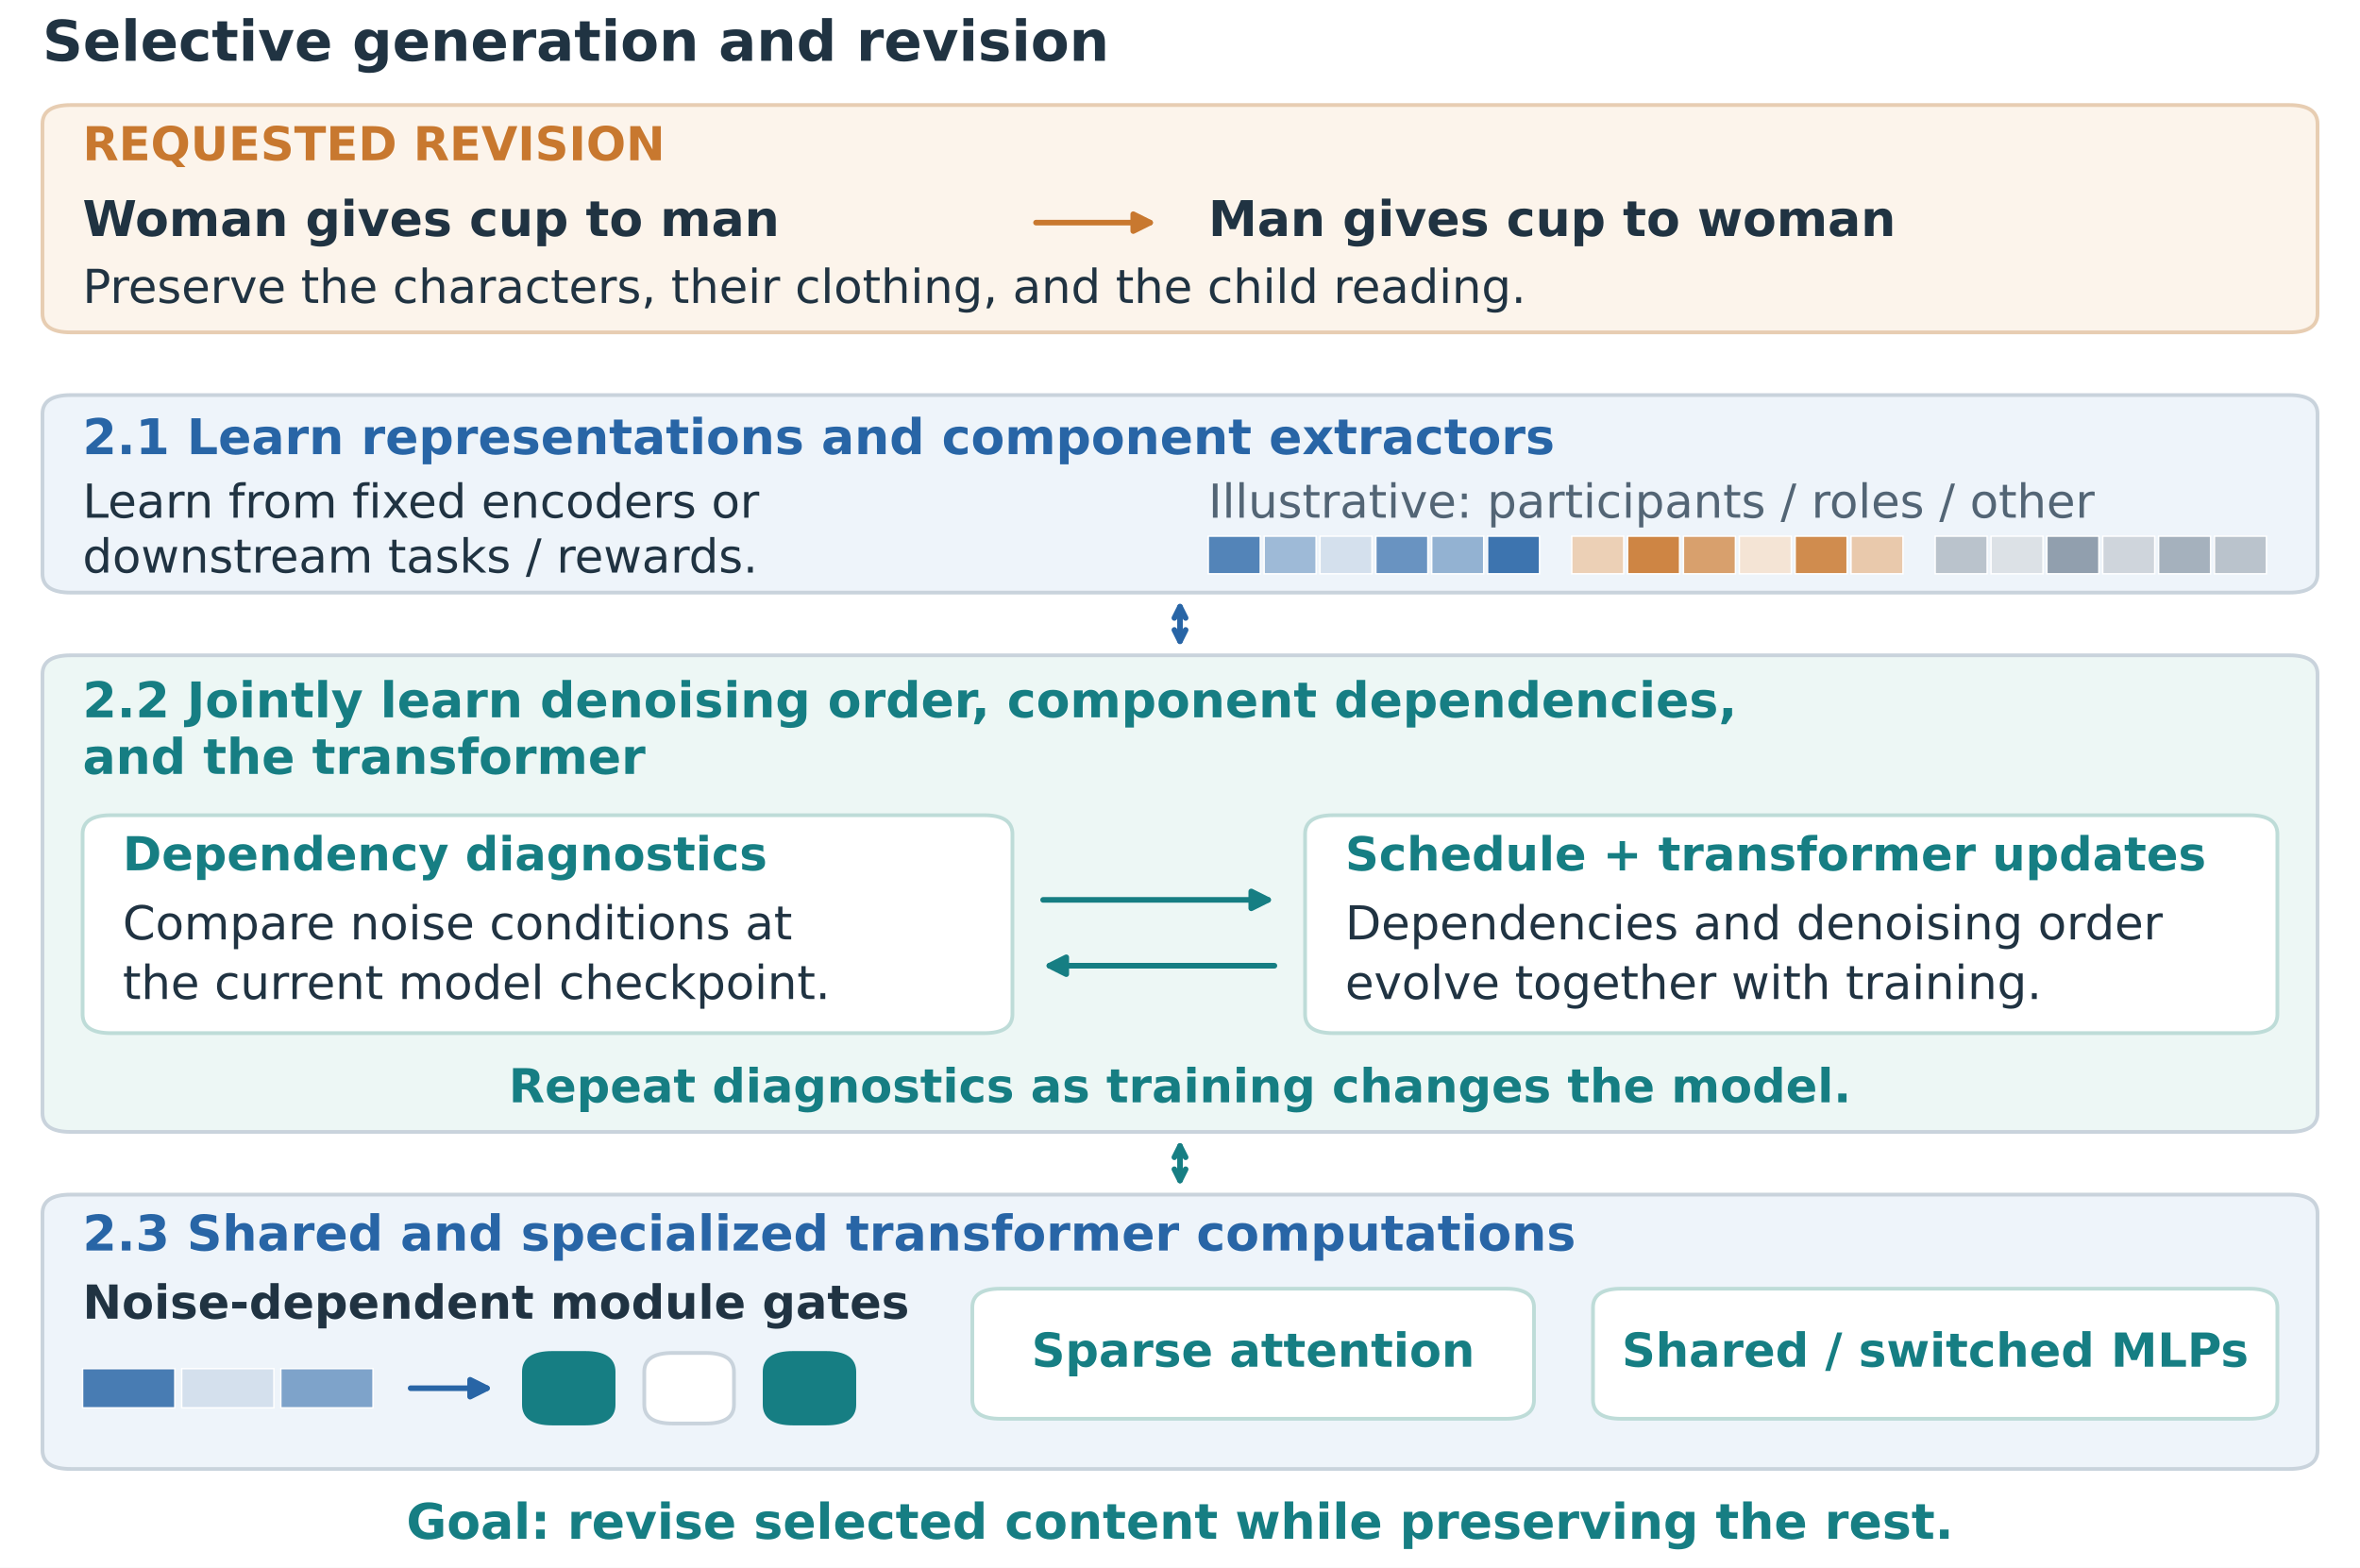
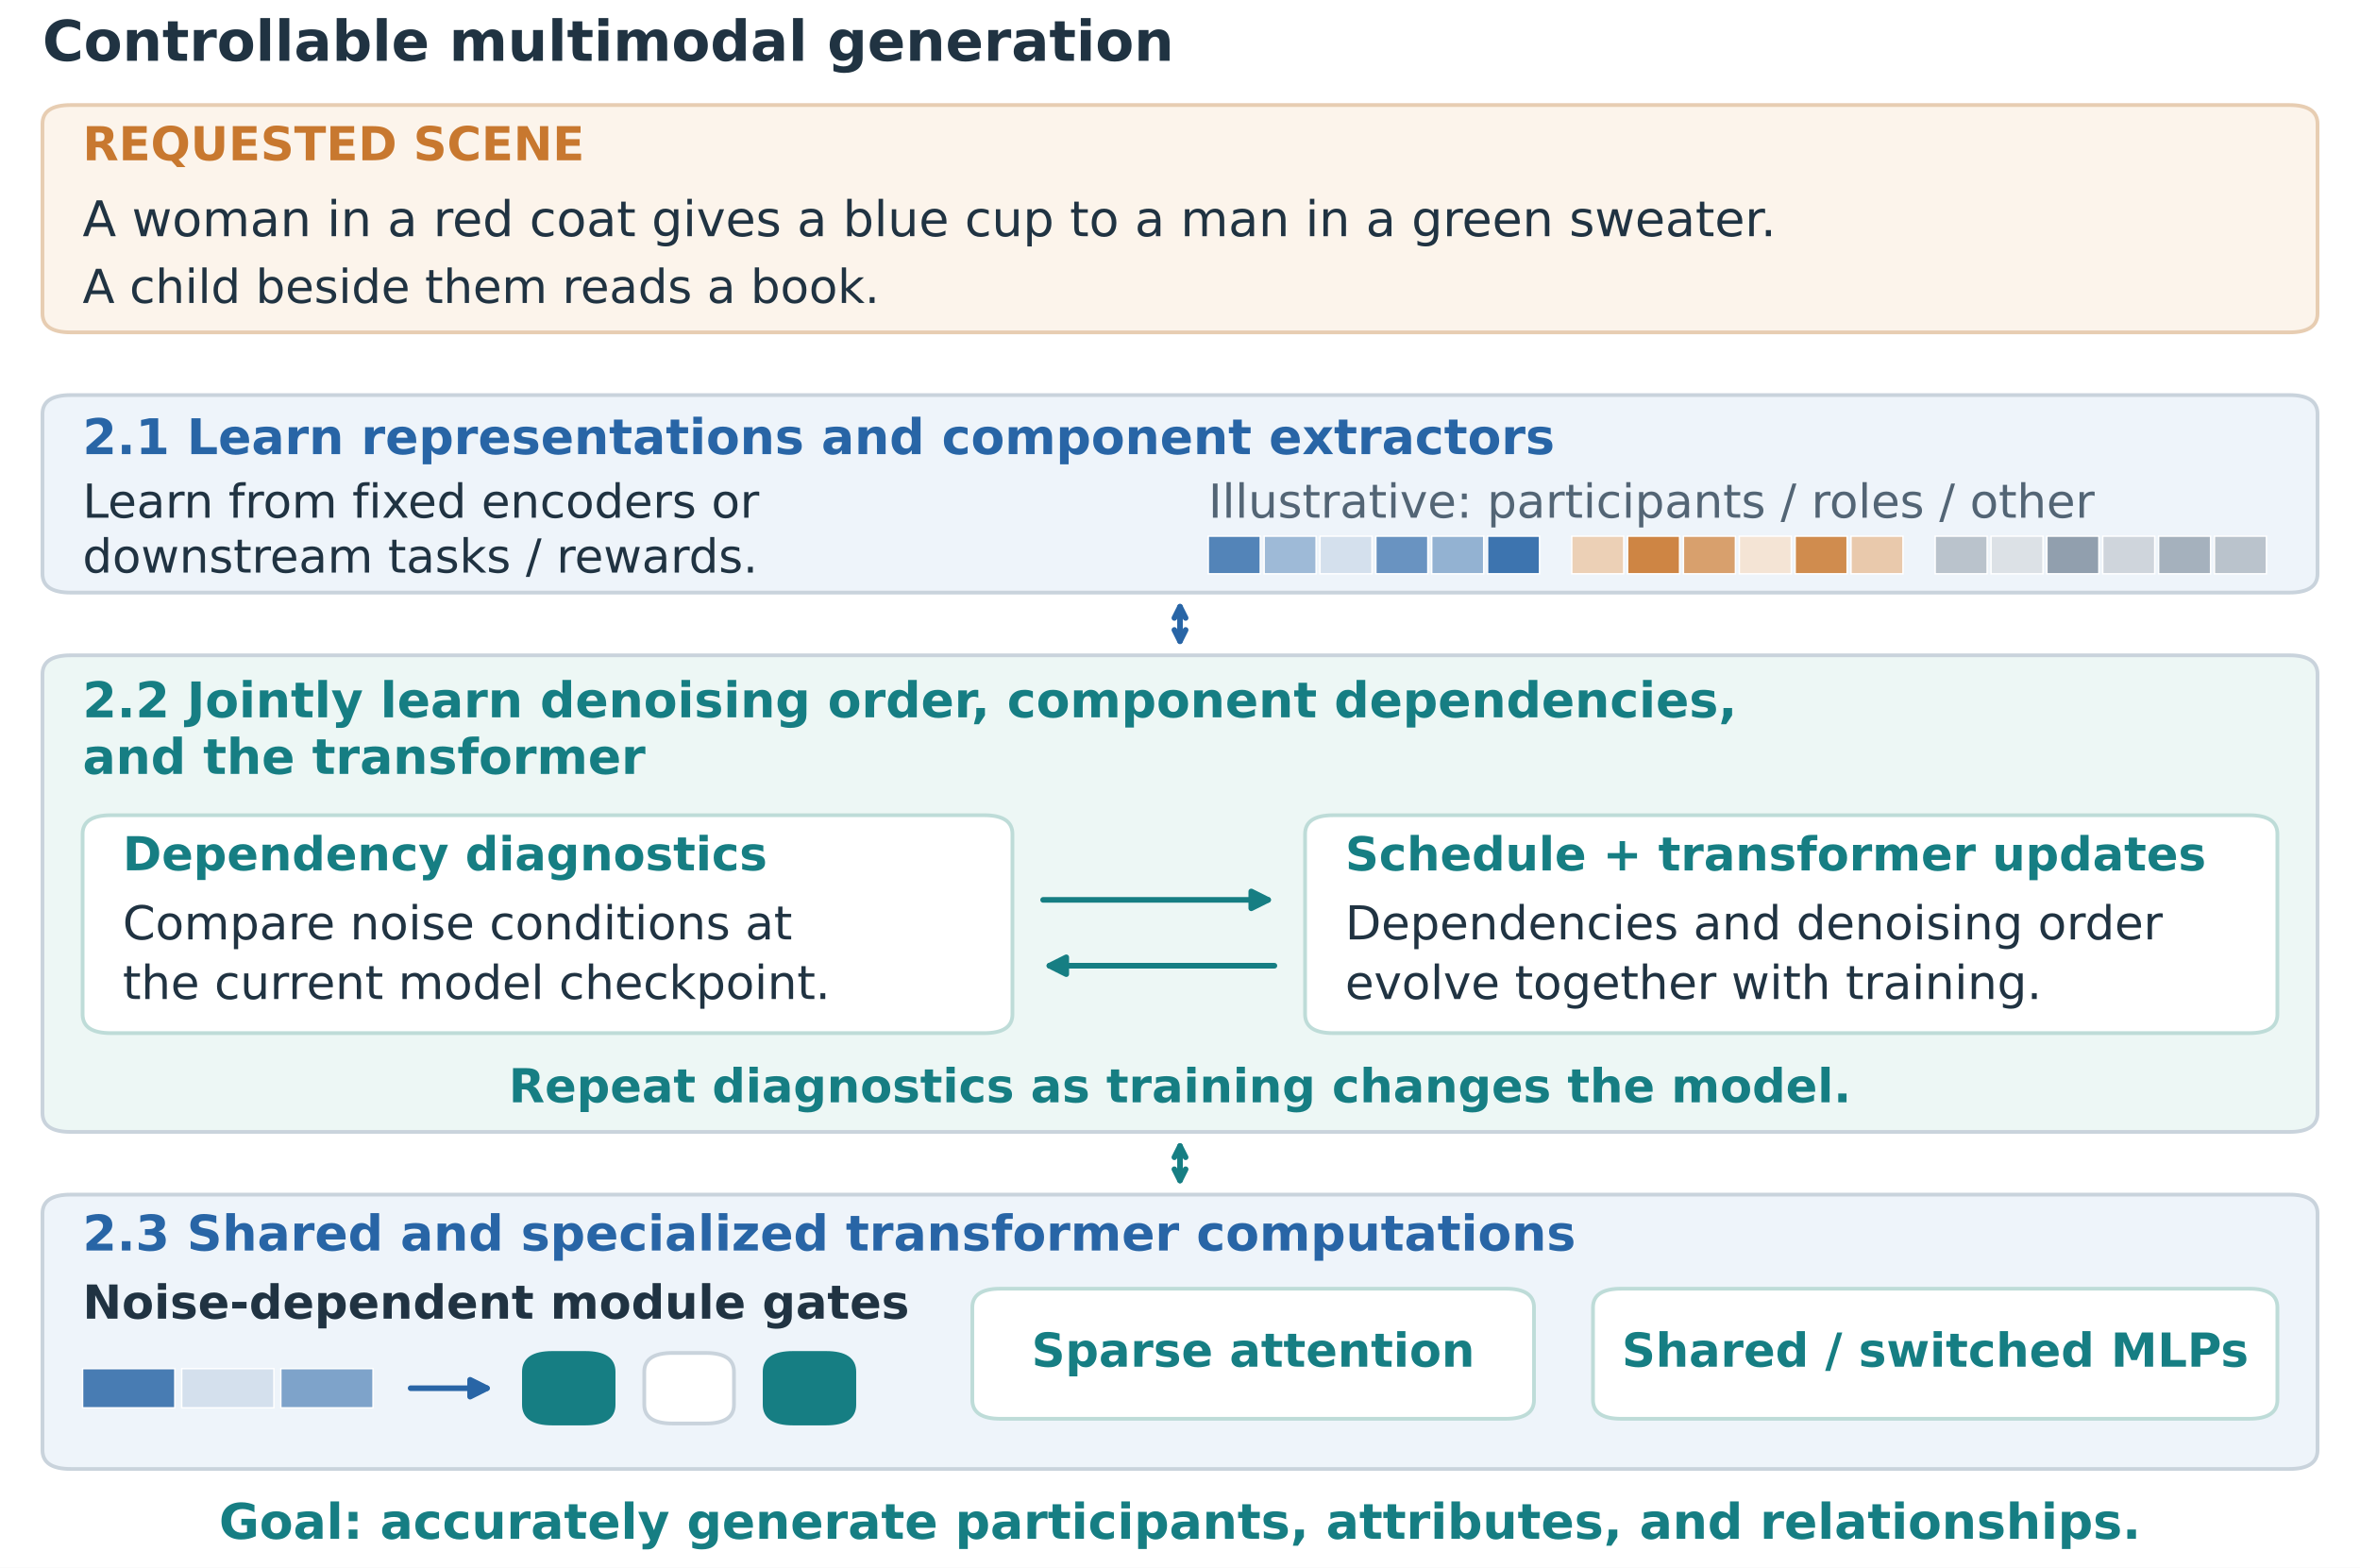
<svg xmlns="http://www.w3.org/2000/svg" width="504pt" height="334.8pt" viewBox="0 0 504 334.8" version="1.1">
  <defs>
    <style type="text/css">*{stroke-linejoin: round; stroke-linecap: butt}</style>
  </defs>
  <g id="figure_1">
    <g id="patch_1">
      <path d="M 0 334.8  L 504 334.8  L 504 0  L 0 0  z " style="fill: #ffffff" />
    </g>
    <g id="axes_1">
      <g id="patch_2">
-         <path d="M 15.12 70.978  L 488.88 70.978  Q 494.928 70.978 494.928 66.96  L 494.928 26.449  Q 494.928 22.432 488.88 22.432  L 15.12 22.432  Q 9.072 22.432 9.072 26.449  L 9.072 66.96  Q 9.072 70.978 15.12 70.978  z " clip-path="url(#p07dab7c4b9)" style="fill: #fcf4eb; stroke: #e7cdb2; stroke-width: 0.8; stroke-linejoin: miter" />
+         <path d="M 15.12 70.978  L 488.88 70.978  Q 494.928 70.978 494.928 66.96  L 494.928 26.449  Q 494.928 22.432 488.88 22.432  L 15.12 22.432  Q 9.072 22.432 9.072 26.449  L 9.072 66.96  Q 9.072 70.978 15.12 70.978  z " clip-path="url(#peb36839481)" style="fill: #fcf4eb; stroke: #e7cdb2; stroke-width: 0.8; stroke-linejoin: miter" />
      </g>
      <g id="patch_3">
-         <path d="M 221.256 47.542  Q 234.108 47.542 245.618 47.542  " clip-path="url(#p07dab7c4b9)" style="fill: none; stroke: #c8782f; stroke-width: 1.2; stroke-linecap: round" />
-         <path d="M 242.018 45.742  L 245.618 47.542  L 242.018 49.342  z " clip-path="url(#p07dab7c4b9)" style="fill: #c8782f; stroke: #c8782f; stroke-width: 1.2; stroke-linecap: round" />
+         <path d="M 15.12 126.554  L 488.88 126.554  Q 494.928 126.554 494.928 122.537  L 494.928 88.387  Q 494.928 84.37 488.88 84.37  L 15.12 84.37  Q 9.072 84.37 9.072 88.387  L 9.072 122.537  Q 9.072 126.554 15.12 126.554  z " clip-path="url(#peb36839481)" style="fill: #eef4fa; stroke: #c9d3dc; stroke-width: 0.8; stroke-linejoin: miter" />
      </g>
      <g id="patch_4">
-         <path d="M 15.12 126.554  L 488.88 126.554  Q 494.928 126.554 494.928 122.537  L 494.928 88.387  Q 494.928 84.37 488.88 84.37  L 15.12 84.37  Q 9.072 84.37 9.072 88.387  L 9.072 122.537  Q 9.072 126.554 15.12 126.554  z " clip-path="url(#p07dab7c4b9)" style="fill: #eef4fa; stroke: #c9d3dc; stroke-width: 0.8; stroke-linejoin: miter" />
+         <path d="M 258.048 122.537  L 269.141 122.537  L 269.141 114.502  L 258.048 114.502  z " clip-path="url(#peb36839481)" style="fill: #5384b8; stroke: #ffffff; stroke-width: 0.3; stroke-linejoin: miter" />
      </g>
      <g id="patch_5">
-         <path d="M 258.048 122.537  L 269.141 122.537  L 269.141 114.502  L 258.048 114.502  z " clip-path="url(#p07dab7c4b9)" style="fill: #5384b8; stroke: #ffffff; stroke-width: 0.3; stroke-linejoin: miter" />
+         <path d="M 269.976 122.537  L 281.069 122.537  L 281.069 114.502  L 269.976 114.502  z " clip-path="url(#peb36839481)" style="fill: #9ebad7; stroke: #ffffff; stroke-width: 0.3; stroke-linejoin: miter" />
      </g>
      <g id="patch_6">
-         <path d="M 269.976 122.537  L 281.069 122.537  L 281.069 114.502  L 269.976 114.502  z " clip-path="url(#p07dab7c4b9)" style="fill: #9ebad7; stroke: #ffffff; stroke-width: 0.3; stroke-linejoin: miter" />
+         <path d="M 281.904 122.537  L 292.997 122.537  L 292.997 114.502  L 281.904 114.502  z " clip-path="url(#peb36839481)" style="fill: #d4e0ed; stroke: #ffffff; stroke-width: 0.3; stroke-linejoin: miter" />
      </g>
      <g id="patch_7">
-         <path d="M 281.904 122.537  L 292.997 122.537  L 292.997 114.502  L 281.904 114.502  z " clip-path="url(#p07dab7c4b9)" style="fill: #d4e0ed; stroke: #ffffff; stroke-width: 0.3; stroke-linejoin: miter" />
+         <path d="M 293.832 122.537  L 304.925 122.537  L 304.925 114.502  L 293.832 114.502  z " clip-path="url(#peb36839481)" style="fill: #6993c1; stroke: #ffffff; stroke-width: 0.3; stroke-linejoin: miter" />
      </g>
      <g id="patch_8">
-         <path d="M 293.832 122.537  L 304.925 122.537  L 304.925 114.502  L 293.832 114.502  z " clip-path="url(#p07dab7c4b9)" style="fill: #6993c1; stroke: #ffffff; stroke-width: 0.3; stroke-linejoin: miter" />
+         <path d="M 305.76 122.537  L 316.853 122.537  L 316.853 114.502  L 305.76 114.502  z " clip-path="url(#peb36839481)" style="fill: #93b2d2; stroke: #ffffff; stroke-width: 0.3; stroke-linejoin: miter" />
      </g>
      <g id="patch_9">
-         <path d="M 305.76 122.537  L 316.853 122.537  L 316.853 114.502  L 305.76 114.502  z " clip-path="url(#p07dab7c4b9)" style="fill: #93b2d2; stroke: #ffffff; stroke-width: 0.3; stroke-linejoin: miter" />
+         <path d="M 317.688 122.537  L 328.781 122.537  L 328.781 114.502  L 317.688 114.502  z " clip-path="url(#peb36839481)" style="fill: #3d74af; stroke: #ffffff; stroke-width: 0.3; stroke-linejoin: miter" />
      </g>
      <g id="patch_10">
-         <path d="M 317.688 122.537  L 328.781 122.537  L 328.781 114.502  L 317.688 114.502  z " clip-path="url(#p07dab7c4b9)" style="fill: #3d74af; stroke: #ffffff; stroke-width: 0.3; stroke-linejoin: miter" />
+         <path d="M 335.664 122.537  L 346.757 122.537  L 346.757 114.502  L 335.664 114.502  z " clip-path="url(#peb36839481)" style="fill: #ecd0b6; stroke: #ffffff; stroke-width: 0.3; stroke-linejoin: miter" />
      </g>
      <g id="patch_11">
-         <path d="M 335.664 122.537  L 346.757 122.537  L 346.757 114.502  L 335.664 114.502  z " clip-path="url(#p07dab7c4b9)" style="fill: #ecd0b6; stroke: #ffffff; stroke-width: 0.3; stroke-linejoin: miter" />
+         <path d="M 347.592 122.537  L 358.685 122.537  L 358.685 114.502  L 347.592 114.502  z " clip-path="url(#peb36839481)" style="fill: #ce8544; stroke: #ffffff; stroke-width: 0.3; stroke-linejoin: miter" />
      </g>
      <g id="patch_12">
-         <path d="M 347.592 122.537  L 358.685 122.537  L 358.685 114.502  L 347.592 114.502  z " clip-path="url(#p07dab7c4b9)" style="fill: #ce8544; stroke: #ffffff; stroke-width: 0.3; stroke-linejoin: miter" />
+         <path d="M 359.52 122.537  L 370.613 122.537  L 370.613 114.502  L 359.52 114.502  z " clip-path="url(#peb36839481)" style="fill: #d8a06d; stroke: #ffffff; stroke-width: 0.3; stroke-linejoin: miter" />
      </g>
      <g id="patch_13">
-         <path d="M 359.52 122.537  L 370.613 122.537  L 370.613 114.502  L 359.52 114.502  z " clip-path="url(#p07dab7c4b9)" style="fill: #d8a06d; stroke: #ffffff; stroke-width: 0.3; stroke-linejoin: miter" />
+         <path d="M 371.448 122.537  L 382.541 122.537  L 382.541 114.502  L 371.448 114.502  z " clip-path="url(#peb36839481)" style="fill: #f4e4d5; stroke: #ffffff; stroke-width: 0.3; stroke-linejoin: miter" />
      </g>
      <g id="patch_14">
-         <path d="M 371.448 122.537  L 382.541 122.537  L 382.541 114.502  L 371.448 114.502  z " clip-path="url(#p07dab7c4b9)" style="fill: #f4e4d5; stroke: #ffffff; stroke-width: 0.3; stroke-linejoin: miter" />
+         <path d="M 383.376 122.537  L 394.469 122.537  L 394.469 114.502  L 383.376 114.502  z " clip-path="url(#peb36839481)" style="fill: #d08c4e; stroke: #ffffff; stroke-width: 0.3; stroke-linejoin: miter" />
      </g>
      <g id="patch_15">
-         <path d="M 383.376 122.537  L 394.469 122.537  L 394.469 114.502  L 383.376 114.502  z " clip-path="url(#p07dab7c4b9)" style="fill: #d08c4e; stroke: #ffffff; stroke-width: 0.3; stroke-linejoin: miter" />
+         <path d="M 395.304 122.537  L 406.397 122.537  L 406.397 114.502  L 395.304 114.502  z " clip-path="url(#peb36839481)" style="fill: #e9c9ac; stroke: #ffffff; stroke-width: 0.3; stroke-linejoin: miter" />
      </g>
      <g id="patch_16">
-         <path d="M 395.304 122.537  L 406.397 122.537  L 406.397 114.502  L 395.304 114.502  z " clip-path="url(#p07dab7c4b9)" style="fill: #e9c9ac; stroke: #ffffff; stroke-width: 0.3; stroke-linejoin: miter" />
+         <path d="M 413.28 122.537  L 424.373 122.537  L 424.373 114.502  L 413.28 114.502  z " clip-path="url(#peb36839481)" style="fill: #bac3cc; stroke: #ffffff; stroke-width: 0.3; stroke-linejoin: miter" />
      </g>
      <g id="patch_17">
-         <path d="M 413.28 122.537  L 424.373 122.537  L 424.373 114.502  L 413.28 114.502  z " clip-path="url(#p07dab7c4b9)" style="fill: #bac3cc; stroke: #ffffff; stroke-width: 0.3; stroke-linejoin: miter" />
+         <path d="M 425.208 122.537  L 436.301 122.537  L 436.301 114.502  L 425.208 114.502  z " clip-path="url(#peb36839481)" style="fill: #dce1e6; stroke: #ffffff; stroke-width: 0.3; stroke-linejoin: miter" />
      </g>
      <g id="patch_18">
-         <path d="M 425.208 122.537  L 436.301 122.537  L 436.301 114.502  L 425.208 114.502  z " clip-path="url(#p07dab7c4b9)" style="fill: #dce1e6; stroke: #ffffff; stroke-width: 0.3; stroke-linejoin: miter" />
+         <path d="M 437.136 122.537  L 448.229 122.537  L 448.229 114.502  L 437.136 114.502  z " clip-path="url(#peb36839481)" style="fill: #919fae; stroke: #ffffff; stroke-width: 0.3; stroke-linejoin: miter" />
      </g>
      <g id="patch_19">
-         <path d="M 437.136 122.537  L 448.229 122.537  L 448.229 114.502  L 437.136 114.502  z " clip-path="url(#p07dab7c4b9)" style="fill: #919fae; stroke: #ffffff; stroke-width: 0.3; stroke-linejoin: miter" />
+         <path d="M 449.064 122.537  L 460.157 122.537  L 460.157 114.502  L 449.064 114.502  z " clip-path="url(#peb36839481)" style="fill: #cfd5dc; stroke: #ffffff; stroke-width: 0.3; stroke-linejoin: miter" />
      </g>
      <g id="patch_20">
-         <path d="M 449.064 122.537  L 460.157 122.537  L 460.157 114.502  L 449.064 114.502  z " clip-path="url(#p07dab7c4b9)" style="fill: #cfd5dc; stroke: #ffffff; stroke-width: 0.3; stroke-linejoin: miter" />
+         <path d="M 460.992 122.537  L 472.085 122.537  L 472.085 114.502  L 460.992 114.502  z " clip-path="url(#peb36839481)" style="fill: #a5b1bd; stroke: #ffffff; stroke-width: 0.3; stroke-linejoin: miter" />
      </g>
      <g id="patch_21">
-         <path d="M 460.992 122.537  L 472.085 122.537  L 472.085 114.502  L 460.992 114.502  z " clip-path="url(#p07dab7c4b9)" style="fill: #a5b1bd; stroke: #ffffff; stroke-width: 0.3; stroke-linejoin: miter" />
+         <path d="M 472.92 122.537  L 484.013 122.537  L 484.013 114.502  L 472.92 114.502  z " clip-path="url(#peb36839481)" style="fill: #bac3cc; stroke: #ffffff; stroke-width: 0.3; stroke-linejoin: miter" />
      </g>
      <g id="patch_22">
-         <path d="M 472.92 122.537  L 484.013 122.537  L 484.013 114.502  L 472.92 114.502  z " clip-path="url(#p07dab7c4b9)" style="fill: #bac3cc; stroke: #ffffff; stroke-width: 0.3; stroke-linejoin: miter" />
+         <path d="M 252 129.57  Q 252 133.25 252 136.931  " clip-path="url(#peb36839481)" style="fill: none; stroke: #2865a6; stroke-width: 1.2; stroke-linecap: round" />
+         <path d="M 250.8 131.97  L 252 129.57  L 253.2 131.97  " clip-path="url(#peb36839481)" style="fill: none; stroke: #2865a6; stroke-width: 1.2; stroke-linecap: round" />
+         <path d="M 253.2 134.531  L 252 136.931  L 250.8 134.531  " clip-path="url(#peb36839481)" style="fill: none; stroke: #2865a6; stroke-width: 1.2; stroke-linecap: round" />
      </g>
      <g id="patch_23">
-         <path d="M 252 129.57  Q 252 133.25 252 136.931  " clip-path="url(#p07dab7c4b9)" style="fill: none; stroke: #2865a6; stroke-width: 1.2; stroke-linecap: round" />
-         <path d="M 250.8 131.97  L 252 129.57  L 253.2 131.97  " clip-path="url(#p07dab7c4b9)" style="fill: none; stroke: #2865a6; stroke-width: 1.2; stroke-linecap: round" />
-         <path d="M 253.2 134.531  L 252 136.931  L 250.8 134.531  " clip-path="url(#p07dab7c4b9)" style="fill: none; stroke: #2865a6; stroke-width: 1.2; stroke-linecap: round" />
+         <path d="M 15.12 241.726  L 488.88 241.726  Q 494.928 241.726 494.928 237.708  L 494.928 143.964  Q 494.928 139.946 488.88 139.946  L 15.12 139.946  Q 9.072 139.946 9.072 143.964  L 9.072 237.708  Q 9.072 241.726 15.12 241.726  z " clip-path="url(#peb36839481)" style="fill: #edf7f5; stroke: #c9d3dc; stroke-width: 0.8; stroke-linejoin: miter" />
      </g>
      <g id="patch_24">
-         <path d="M 15.12 241.726  L 488.88 241.726  Q 494.928 241.726 494.928 237.708  L 494.928 143.964  Q 494.928 139.946 488.88 139.946  L 15.12 139.946  Q 9.072 139.946 9.072 143.964  L 9.072 237.708  Q 9.072 241.726 15.12 241.726  z " clip-path="url(#p07dab7c4b9)" style="fill: #edf7f5; stroke: #c9d3dc; stroke-width: 0.8; stroke-linejoin: miter" />
+         <path d="M 23.688 220.633  L 210.168 220.633  Q 216.216 220.633 216.216 216.616  L 216.216 178.114  Q 216.216 174.096 210.168 174.096  L 23.688 174.096  Q 17.64 174.096 17.64 178.114  L 17.64 216.616  Q 17.64 220.633 23.688 220.633  z " clip-path="url(#peb36839481)" style="fill: #ffffff; stroke: #bedcd8; stroke-width: 0.8; stroke-linejoin: miter" />
      </g>
      <g id="patch_25">
-         <path d="M 23.688 220.633  L 210.168 220.633  Q 216.216 220.633 216.216 216.616  L 216.216 178.114  Q 216.216 174.096 210.168 174.096  L 23.688 174.096  Q 17.64 174.096 17.64 178.114  L 17.64 216.616  Q 17.64 220.633 23.688 220.633  z " clip-path="url(#p07dab7c4b9)" style="fill: #ffffff; stroke: #bedcd8; stroke-width: 0.8; stroke-linejoin: miter" />
+         <path d="M 284.76 220.633  L 480.312 220.633  Q 486.36 220.633 486.36 216.616  L 486.36 178.114  Q 486.36 174.096 480.312 174.096  L 284.76 174.096  Q 278.712 174.096 278.712 178.114  L 278.712 216.616  Q 278.712 220.633 284.76 220.633  z " clip-path="url(#peb36839481)" style="fill: #ffffff; stroke: #bedcd8; stroke-width: 0.8; stroke-linejoin: miter" />
      </g>
      <g id="patch_26">
-         <path d="M 284.76 220.633  L 480.312 220.633  Q 486.36 220.633 486.36 216.616  L 486.36 178.114  Q 486.36 174.096 480.312 174.096  L 284.76 174.096  Q 278.712 174.096 278.712 178.114  L 278.712 216.616  Q 278.712 220.633 284.76 220.633  z " clip-path="url(#p07dab7c4b9)" style="fill: #ffffff; stroke: #bedcd8; stroke-width: 0.8; stroke-linejoin: miter" />
+         <path d="M 222.768 192.175  Q 247.464 192.175 270.818 192.175  " clip-path="url(#peb36839481)" style="fill: none; stroke: #167e83; stroke-width: 1.2; stroke-linecap: round" />
+         <path d="M 267.218 190.375  L 270.818 192.175  L 267.218 193.975  z " clip-path="url(#peb36839481)" style="fill: #167e83; stroke: #167e83; stroke-width: 1.2; stroke-linecap: round" />
      </g>
      <g id="patch_27">
-         <path d="M 222.768 192.175  Q 247.464 192.175 270.818 192.175  " clip-path="url(#p07dab7c4b9)" style="fill: none; stroke: #167e83; stroke-width: 1.2; stroke-linecap: round" />
-         <path d="M 267.218 190.375  L 270.818 192.175  L 267.218 193.975  z " clip-path="url(#p07dab7c4b9)" style="fill: #167e83; stroke: #167e83; stroke-width: 1.2; stroke-linecap: round" />
+         <path d="M 272.16 206.237  Q 247.464 206.237 224.11 206.237  " clip-path="url(#peb36839481)" style="fill: none; stroke: #167e83; stroke-width: 1.2; stroke-linecap: round" />
+         <path d="M 227.71 208.037  L 224.11 206.237  L 227.71 204.437  z " clip-path="url(#peb36839481)" style="fill: #167e83; stroke: #167e83; stroke-width: 1.2; stroke-linecap: round" />
      </g>
      <g id="patch_28">
-         <path d="M 272.16 206.237  Q 247.464 206.237 224.11 206.237  " clip-path="url(#p07dab7c4b9)" style="fill: none; stroke: #167e83; stroke-width: 1.2; stroke-linecap: round" />
-         <path d="M 227.71 208.037  L 224.11 206.237  L 227.71 204.437  z " clip-path="url(#p07dab7c4b9)" style="fill: #167e83; stroke: #167e83; stroke-width: 1.2; stroke-linecap: round" />
+         <path d="M 252 244.741  Q 252 248.422 252 252.102  " clip-path="url(#peb36839481)" style="fill: none; stroke: #167e83; stroke-width: 1.2; stroke-linecap: round" />
+         <path d="M 250.8 247.141  L 252 244.741  L 253.2 247.141  " clip-path="url(#peb36839481)" style="fill: none; stroke: #167e83; stroke-width: 1.2; stroke-linecap: round" />
+         <path d="M 253.2 249.702  L 252 252.102  L 250.8 249.702  " clip-path="url(#peb36839481)" style="fill: none; stroke: #167e83; stroke-width: 1.2; stroke-linecap: round" />
      </g>
      <g id="patch_29">
-         <path d="M 252 244.741  Q 252 248.422 252 252.102  " clip-path="url(#p07dab7c4b9)" style="fill: none; stroke: #167e83; stroke-width: 1.2; stroke-linecap: round" />
-         <path d="M 250.8 247.141  L 252 244.741  L 253.2 247.141  " clip-path="url(#p07dab7c4b9)" style="fill: none; stroke: #167e83; stroke-width: 1.2; stroke-linecap: round" />
-         <path d="M 253.2 249.702  L 252 252.102  L 250.8 249.702  " clip-path="url(#p07dab7c4b9)" style="fill: none; stroke: #167e83; stroke-width: 1.2; stroke-linecap: round" />
+         <path d="M 15.12 313.708  L 488.88 313.708  Q 494.928 313.708 494.928 309.69  L 494.928 259.135  Q 494.928 255.118 488.88 255.118  L 15.12 255.118  Q 9.072 255.118 9.072 259.135  L 9.072 309.69  Q 9.072 313.708 15.12 313.708  z " clip-path="url(#peb36839481)" style="fill: #eef4fa; stroke: #c9d3dc; stroke-width: 0.8; stroke-linejoin: miter" />
      </g>
      <g id="patch_30">
-         <path d="M 15.12 313.708  L 488.88 313.708  Q 494.928 313.708 494.928 309.69  L 494.928 259.135  Q 494.928 255.118 488.88 255.118  L 15.12 255.118  Q 9.072 255.118 9.072 259.135  L 9.072 309.69  Q 9.072 313.708 15.12 313.708  z " clip-path="url(#p07dab7c4b9)" style="fill: #eef4fa; stroke: #c9d3dc; stroke-width: 0.8; stroke-linejoin: miter" />
+         <path d="M 17.64 300.65  L 37.326 300.65  L 37.326 292.28  L 17.64 292.28  z " clip-path="url(#peb36839481)" style="fill: #487cb3; stroke: #ffffff; stroke-width: 0.3; stroke-linejoin: miter" />
      </g>
      <g id="patch_31">
-         <path d="M 17.64 300.65  L 37.326 300.65  L 37.326 292.28  L 17.64 292.28  z " clip-path="url(#p07dab7c4b9)" style="fill: #487cb3; stroke: #ffffff; stroke-width: 0.3; stroke-linejoin: miter" />
+         <path d="M 38.808 300.65  L 58.494 300.65  L 58.494 292.28  L 38.808 292.28  z " clip-path="url(#peb36839481)" style="fill: #d4e0ed; stroke: #ffffff; stroke-width: 0.3; stroke-linejoin: miter" />
      </g>
      <g id="patch_32">
-         <path d="M 38.808 300.65  L 58.494 300.65  L 58.494 292.28  L 38.808 292.28  z " clip-path="url(#p07dab7c4b9)" style="fill: #d4e0ed; stroke: #ffffff; stroke-width: 0.3; stroke-linejoin: miter" />
+         <path d="M 59.976 300.65  L 79.662 300.65  L 79.662 292.28  L 59.976 292.28  z " clip-path="url(#peb36839481)" style="fill: #7ea3ca; stroke: #ffffff; stroke-width: 0.3; stroke-linejoin: miter" />
      </g>
      <g id="patch_33">
-         <path d="M 59.976 300.65  L 79.662 300.65  L 79.662 292.28  L 59.976 292.28  z " clip-path="url(#p07dab7c4b9)" style="fill: #7ea3ca; stroke: #ffffff; stroke-width: 0.3; stroke-linejoin: miter" />
+         <path d="M 87.696 296.465  Q 96.516 296.465 103.994 296.465  " clip-path="url(#peb36839481)" style="fill: none; stroke: #2865a6; stroke-width: 1.2; stroke-linecap: round" />
+         <path d="M 100.394 294.665  L 103.994 296.465  L 100.394 298.265  z " clip-path="url(#peb36839481)" style="fill: #2865a6; stroke: #2865a6; stroke-width: 1.2; stroke-linecap: round" />
      </g>
      <g id="patch_34">
-         <path d="M 87.696 296.465  Q 96.516 296.465 103.994 296.465  " clip-path="url(#p07dab7c4b9)" style="fill: none; stroke: #2865a6; stroke-width: 1.2; stroke-linecap: round" />
-         <path d="M 100.394 294.665  L 103.994 296.465  L 100.394 298.265  z " clip-path="url(#p07dab7c4b9)" style="fill: #2865a6; stroke: #2865a6; stroke-width: 1.2; stroke-linecap: round" />
+         <path d="M 117.936 303.998  L 124.992 303.998  Q 131.04 303.998 131.04 299.981  L 131.04 292.95  Q 131.04 288.932 124.992 288.932  L 117.936 288.932  Q 111.888 288.932 111.888 292.95  L 111.888 299.981  Q 111.888 303.998 117.936 303.998  z " clip-path="url(#peb36839481)" style="fill: #167e83; stroke: #167e83; stroke-width: 0.8; stroke-linejoin: miter" />
      </g>
      <g id="patch_35">
-         <path d="M 117.936 303.998  L 124.992 303.998  Q 131.04 303.998 131.04 299.981  L 131.04 292.95  Q 131.04 288.932 124.992 288.932  L 117.936 288.932  Q 111.888 288.932 111.888 292.95  L 111.888 299.981  Q 111.888 303.998 117.936 303.998  z " clip-path="url(#p07dab7c4b9)" style="fill: #167e83; stroke: #167e83; stroke-width: 0.8; stroke-linejoin: miter" />
+         <path d="M 143.64 303.998  L 150.696 303.998  Q 156.744 303.998 156.744 299.981  L 156.744 292.95  Q 156.744 288.932 150.696 288.932  L 143.64 288.932  Q 137.592 288.932 137.592 292.95  L 137.592 299.981  Q 137.592 303.998 143.64 303.998  z " clip-path="url(#peb36839481)" style="fill: #ffffff; stroke: #c9d3dc; stroke-width: 0.8; stroke-linejoin: miter" />
      </g>
      <g id="patch_36">
-         <path d="M 143.64 303.998  L 150.696 303.998  Q 156.744 303.998 156.744 299.981  L 156.744 292.95  Q 156.744 288.932 150.696 288.932  L 143.64 288.932  Q 137.592 288.932 137.592 292.95  L 137.592 299.981  Q 137.592 303.998 143.64 303.998  z " clip-path="url(#p07dab7c4b9)" style="fill: #ffffff; stroke: #c9d3dc; stroke-width: 0.8; stroke-linejoin: miter" />
+         <path d="M 169.344 303.998  L 176.4 303.998  Q 182.448 303.998 182.448 299.981  L 182.448 292.95  Q 182.448 288.932 176.4 288.932  L 169.344 288.932  Q 163.296 288.932 163.296 292.95  L 163.296 299.981  Q 163.296 303.998 169.344 303.998  z " clip-path="url(#peb36839481)" style="fill: #167e83; stroke: #167e83; stroke-width: 0.8; stroke-linejoin: miter" />
      </g>
      <g id="patch_37">
-         <path d="M 169.344 303.998  L 176.4 303.998  Q 182.448 303.998 182.448 299.981  L 182.448 292.95  Q 182.448 288.932 176.4 288.932  L 169.344 288.932  Q 163.296 288.932 163.296 292.95  L 163.296 299.981  Q 163.296 303.998 169.344 303.998  z " clip-path="url(#p07dab7c4b9)" style="fill: #167e83; stroke: #167e83; stroke-width: 0.8; stroke-linejoin: miter" />
+         <path d="M 213.696 302.994  L 321.552 302.994  Q 327.6 302.994 327.6 298.976  L 327.6 279.223  Q 327.6 275.206 321.552 275.206  L 213.696 275.206  Q 207.648 275.206 207.648 279.223  L 207.648 298.976  Q 207.648 302.994 213.696 302.994  z " clip-path="url(#peb36839481)" style="fill: #ffffff; stroke: #bedcd8; stroke-width: 0.8; stroke-linejoin: miter" />
      </g>
      <g id="patch_38">
-         <path d="M 213.696 302.994  L 321.552 302.994  Q 327.6 302.994 327.6 298.976  L 327.6 279.223  Q 327.6 275.206 321.552 275.206  L 213.696 275.206  Q 207.648 275.206 207.648 279.223  L 207.648 298.976  Q 207.648 302.994 213.696 302.994  z " clip-path="url(#p07dab7c4b9)" style="fill: #ffffff; stroke: #bedcd8; stroke-width: 0.8; stroke-linejoin: miter" />
-       </g>
-       <g id="patch_39">
-         <path d="M 346.248 302.994  L 480.312 302.994  Q 486.36 302.994 486.36 298.976  L 486.36 279.223  Q 486.36 275.206 480.312 275.206  L 346.248 275.206  Q 340.2 275.206 340.2 279.223  L 340.2 298.976  Q 340.2 302.994 346.248 302.994  z " clip-path="url(#p07dab7c4b9)" style="fill: #ffffff; stroke: #bedcd8; stroke-width: 0.8; stroke-linejoin: miter" />
+         <path d="M 346.248 302.994  L 480.312 302.994  Q 486.36 302.994 486.36 298.976  L 486.36 279.223  Q 486.36 275.206 480.312 275.206  L 346.248 275.206  Q 340.2 275.206 340.2 279.223  L 340.2 298.976  Q 340.2 302.994 346.248 302.994  z " clip-path="url(#peb36839481)" style="fill: #ffffff; stroke: #bedcd8; stroke-width: 0.8; stroke-linejoin: miter" />
      </g>
      <g id="text_1">
-         <text style="font-weight: 700; font-size: 12px; font-family: 'DejaVu Sans'; text-anchor: start; fill: #203342" x="9.072" y="12.974" transform="rotate(-0 9.072 12.97358)">Selective generation and revision</text>
+         <text style="font-weight: 700; font-size: 12px; font-family: 'DejaVu Sans'; text-anchor: start; fill: #203342" x="9.072" y="12.974" transform="rotate(-0 9.072 12.97358)">Controllable multimodal generation</text>
      </g>
      <g id="text_2">
-         <text style="font-weight: 700; font-size: 10px; font-family: 'DejaVu Sans'; text-anchor: start; fill: #c8782f" x="17.64" y="34.231" transform="rotate(-0 17.64 34.23058)">REQUESTED REVISION</text>
+         <text style="font-weight: 700; font-size: 10px; font-family: 'DejaVu Sans'; text-anchor: start; fill: #c8782f" x="17.64" y="34.231" transform="rotate(-0 17.64 34.23058)">REQUESTED SCENE</text>
      </g>
      <g id="text_3">
-         <text style="font-weight: 700; font-size: 10.5px; font-family: 'DejaVu Sans'; text-anchor: start; fill: #203342" x="17.64" y="50.398" transform="rotate(-0 17.64 50.39793)">Woman gives cup to man</text>
+         <text style="font-size: 10.5px; font-family: 'DejaVu Sans'; text-anchor: start; fill: #203342" x="17.64" y="50.439" transform="rotate(-0 17.64 50.43894)">A woman in a red coat gives a blue cup to a man in a green sweater.</text>
      </g>
      <g id="text_4">
-         <text style="font-weight: 700; font-size: 10.5px; font-family: 'DejaVu Sans'; text-anchor: start; fill: #203342" x="258.048" y="50.398" transform="rotate(-0 258.048 50.39793)">Man gives cup to woman</text>
+         <text style="font-size: 10px; font-family: 'DejaVu Sans'; text-anchor: start; fill: #203342" x="17.64" y="64.697" transform="rotate(-0 17.64 64.69737)">A child beside them reads a book.</text>
      </g>
      <g id="text_5">
-         <text style="font-size: 10px; font-family: 'DejaVu Sans'; text-anchor: start; fill: #203342" x="17.64" y="64.697" transform="rotate(-0 17.64 64.69737)">Preserve the characters, their clothing, and the child reading.</text>
+         <text style="font-weight: 700; font-size: 10.5px; font-family: 'DejaVu Sans'; text-anchor: start; fill: #2865a6" x="17.64" y="96.976" transform="rotate(-0 17.64 96.97614)">2.1  Learn representations and component extractors</text>
      </g>
      <g id="text_6">
-         <text style="font-weight: 700; font-size: 10.5px; font-family: 'DejaVu Sans'; text-anchor: start; fill: #2865a6" x="17.64" y="96.976" transform="rotate(-0 17.64 96.97614)">2.1  Learn representations and component extractors</text>
+         <text style="font-size: 10px; font-family: 'DejaVu Sans'; text-anchor: start; fill: #203342" x="17.64" y="110.565" transform="rotate(-0 17.64 110.565)">Learn from fixed encoders or</text>
      </g>
      <g id="text_7">
-         <text style="font-size: 10px; font-family: 'DejaVu Sans'; text-anchor: start; fill: #203342" x="17.64" y="110.565" transform="rotate(-0 17.64 110.565)">Learn from fixed encoders or</text>
+         <text style="font-size: 10px; font-family: 'DejaVu Sans'; text-anchor: start; fill: #203342" x="17.64" y="122.283" transform="rotate(-0 17.64 122.283)">downstream tasks / rewards.</text>
      </g>
      <g id="text_8">
-         <text style="font-size: 10px; font-family: 'DejaVu Sans'; text-anchor: start; fill: #203342" x="17.64" y="122.283" transform="rotate(-0 17.64 122.283)">downstream tasks / rewards.</text>
+         <text style="font-size: 10px; font-family: 'DejaVu Sans'; text-anchor: start; fill: #536575" x="258.048" y="110.565" transform="rotate(-0 258.048 110.565)">Illustrative: participants / roles / other</text>
      </g>
      <g id="text_9">
-         <text style="font-size: 10px; font-family: 'DejaVu Sans'; text-anchor: start; fill: #536575" x="258.048" y="110.565" transform="rotate(-0 258.048 110.565)">Illustrative: participants / roles / other</text>
+         <text style="font-weight: 700; font-size: 10.5px; font-family: 'DejaVu Sans'; text-anchor: start; fill: #167e83" x="17.64" y="153.182" transform="rotate(-0 17.64 153.1815)">2.2  Jointly learn denoising order, component dependencies,</text>
      </g>
      <g id="text_10">
-         <text style="font-weight: 700; font-size: 10.5px; font-family: 'DejaVu Sans'; text-anchor: start; fill: #167e83" x="17.64" y="153.182" transform="rotate(-0 17.64 153.1815)">2.2  Jointly learn denoising order, component dependencies,</text>
+         <text style="font-weight: 700; font-size: 10.5px; font-family: 'DejaVu Sans'; text-anchor: start; fill: #167e83" x="17.64" y="165.275" transform="rotate(-0 17.64 165.2753)">and the transformer</text>
      </g>
      <g id="text_11">
-         <text style="font-weight: 700; font-size: 10.5px; font-family: 'DejaVu Sans'; text-anchor: start; fill: #167e83" x="17.64" y="165.275" transform="rotate(-0 17.64 165.2753)">and the transformer</text>
+         <text style="font-weight: 700; font-size: 10px; font-family: 'DejaVu Sans'; text-anchor: start; fill: #167e83" x="26.208" y="185.856" transform="rotate(-0 26.208 185.8559)">Dependency diagnostics</text>
      </g>
      <g id="text_12">
-         <text style="font-weight: 700; font-size: 10px; font-family: 'DejaVu Sans'; text-anchor: start; fill: #167e83" x="26.208" y="185.856" transform="rotate(-0 26.208 185.8559)">Dependency diagnostics</text>
+         <text style="font-size: 10px; font-family: 'DejaVu Sans'; text-anchor: start; fill: #203342" x="26.208" y="200.626" transform="rotate(-0 26.208 200.6262)">Compare noise conditions at</text>
      </g>
      <g id="text_13">
-         <text style="font-size: 10px; font-family: 'DejaVu Sans'; text-anchor: start; fill: #203342" x="26.208" y="200.626" transform="rotate(-0 26.208 200.6262)">Compare noise conditions at</text>
+         <text style="font-size: 10px; font-family: 'DejaVu Sans'; text-anchor: start; fill: #203342" x="26.208" y="213.349" transform="rotate(-0 26.208 213.3486)">the current model checkpoint.</text>
      </g>
      <g id="text_14">
-         <text style="font-size: 10px; font-family: 'DejaVu Sans'; text-anchor: start; fill: #203342" x="26.208" y="213.349" transform="rotate(-0 26.208 213.3486)">the current model checkpoint.</text>
+         <text style="font-weight: 700; font-size: 10px; font-family: 'DejaVu Sans'; text-anchor: start; fill: #167e83" x="287.28" y="185.895" transform="rotate(-0 287.28 185.895)">Schedule + transformer updates</text>
      </g>
      <g id="text_15">
-         <text style="font-weight: 700; font-size: 10px; font-family: 'DejaVu Sans'; text-anchor: start; fill: #167e83" x="287.28" y="185.895" transform="rotate(-0 287.28 185.895)">Schedule + transformer updates</text>
+         <text style="font-size: 10px; font-family: 'DejaVu Sans'; text-anchor: start; fill: #203342" x="287.28" y="200.626" transform="rotate(-0 287.28 200.6262)">Dependencies and denoising order</text>
      </g>
      <g id="text_16">
-         <text style="font-size: 10px; font-family: 'DejaVu Sans'; text-anchor: start; fill: #203342" x="287.28" y="200.626" transform="rotate(-0 287.28 200.6262)">Dependencies and denoising order</text>
+         <text style="font-size: 10px; font-family: 'DejaVu Sans'; text-anchor: start; fill: #203342" x="287.28" y="213.349" transform="rotate(-0 287.28 213.3486)">evolve together with training.</text>
      </g>
      <g id="text_17">
-         <text style="font-size: 10px; font-family: 'DejaVu Sans'; text-anchor: start; fill: #203342" x="287.28" y="213.349" transform="rotate(-0 287.28 213.3486)">evolve together with training.</text>
+         <text style="font-weight: 700; font-size: 10px; font-family: 'DejaVu Sans'; text-anchor: middle; fill: #167e83" x="252" y="235.406" transform="rotate(-0 252 235.4063)">Repeat diagnostics as training changes the model.</text>
      </g>
      <g id="text_18">
-         <text style="font-weight: 700; font-size: 10px; font-family: 'DejaVu Sans'; text-anchor: middle; fill: #167e83" x="252" y="235.406" transform="rotate(-0 252 235.4063)">Repeat diagnostics as training changes the model.</text>
+         <text style="font-weight: 700; font-size: 10.5px; font-family: 'DejaVu Sans'; text-anchor: start; fill: #2865a6" x="17.64" y="267.055" transform="rotate(-0 17.64 267.0545)">2.3  Shared and specialized transformer computations</text>
      </g>
      <g id="text_19">
-         <text style="font-weight: 700; font-size: 10.5px; font-family: 'DejaVu Sans'; text-anchor: start; fill: #2865a6" x="17.64" y="267.055" transform="rotate(-0 17.64 267.0545)">2.3  Shared and specialized transformer computations</text>
+         <text style="font-weight: 700; font-size: 10px; font-family: 'DejaVu Sans'; text-anchor: start; fill: #203342" x="17.64" y="281.609" transform="rotate(-0 17.64 281.6087)">Noise-dependent module gates</text>
      </g>
      <g id="text_20">
-         <text style="font-weight: 700; font-size: 10px; font-family: 'DejaVu Sans'; text-anchor: start; fill: #203342" x="17.64" y="281.609" transform="rotate(-0 17.64 281.6087)">Noise-dependent module gates</text>
+         <text style="font-weight: 700; font-size: 10px; font-family: 'DejaVu Sans'; text-anchor: middle; fill: #167e83" x="267.624" y="291.859" transform="rotate(-0 267.624 291.8592)">Sparse attention</text>
      </g>
      <g id="text_21">
-         <text style="font-weight: 700; font-size: 10px; font-family: 'DejaVu Sans'; text-anchor: middle; fill: #167e83" x="267.624" y="291.859" transform="rotate(-0 267.624 291.8592)">Sparse attention</text>
+         <text style="font-weight: 700; font-size: 10px; font-family: 'DejaVu Sans'; text-anchor: middle; fill: #167e83" x="413.28" y="291.859" transform="rotate(-0 413.28 291.8592)">Shared / switched MLPs</text>
      </g>
      <g id="text_22">
-         <text style="font-weight: 700; font-size: 10px; font-family: 'DejaVu Sans'; text-anchor: middle; fill: #167e83" x="413.28" y="291.859" transform="rotate(-0 413.28 291.8592)">Shared / switched MLPs</text>
-       </g>
-       <g id="text_23">
-         <text style="font-weight: 700; font-size: 10.5px; font-family: 'DejaVu Sans'; text-anchor: middle; fill: #167e83" x="252" y="328.617" transform="rotate(-0 252 328.6167)">Goal: revise selected content while preserving the rest.</text>
+         <text style="font-weight: 700; font-size: 10.5px; font-family: 'DejaVu Sans'; text-anchor: middle; fill: #167e83" x="252" y="328.617" transform="rotate(-0 252 328.6167)">Goal: accurately generate participants, attributes, and relationships.</text>
      </g>
    </g>
  </g>
  <defs>
-     <clipPath id="p07dab7c4b9">
+     <clipPath id="peb36839481">
      <rect x="0" y="0" width="504" height="334.8" />
    </clipPath>
  </defs>
</svg>
